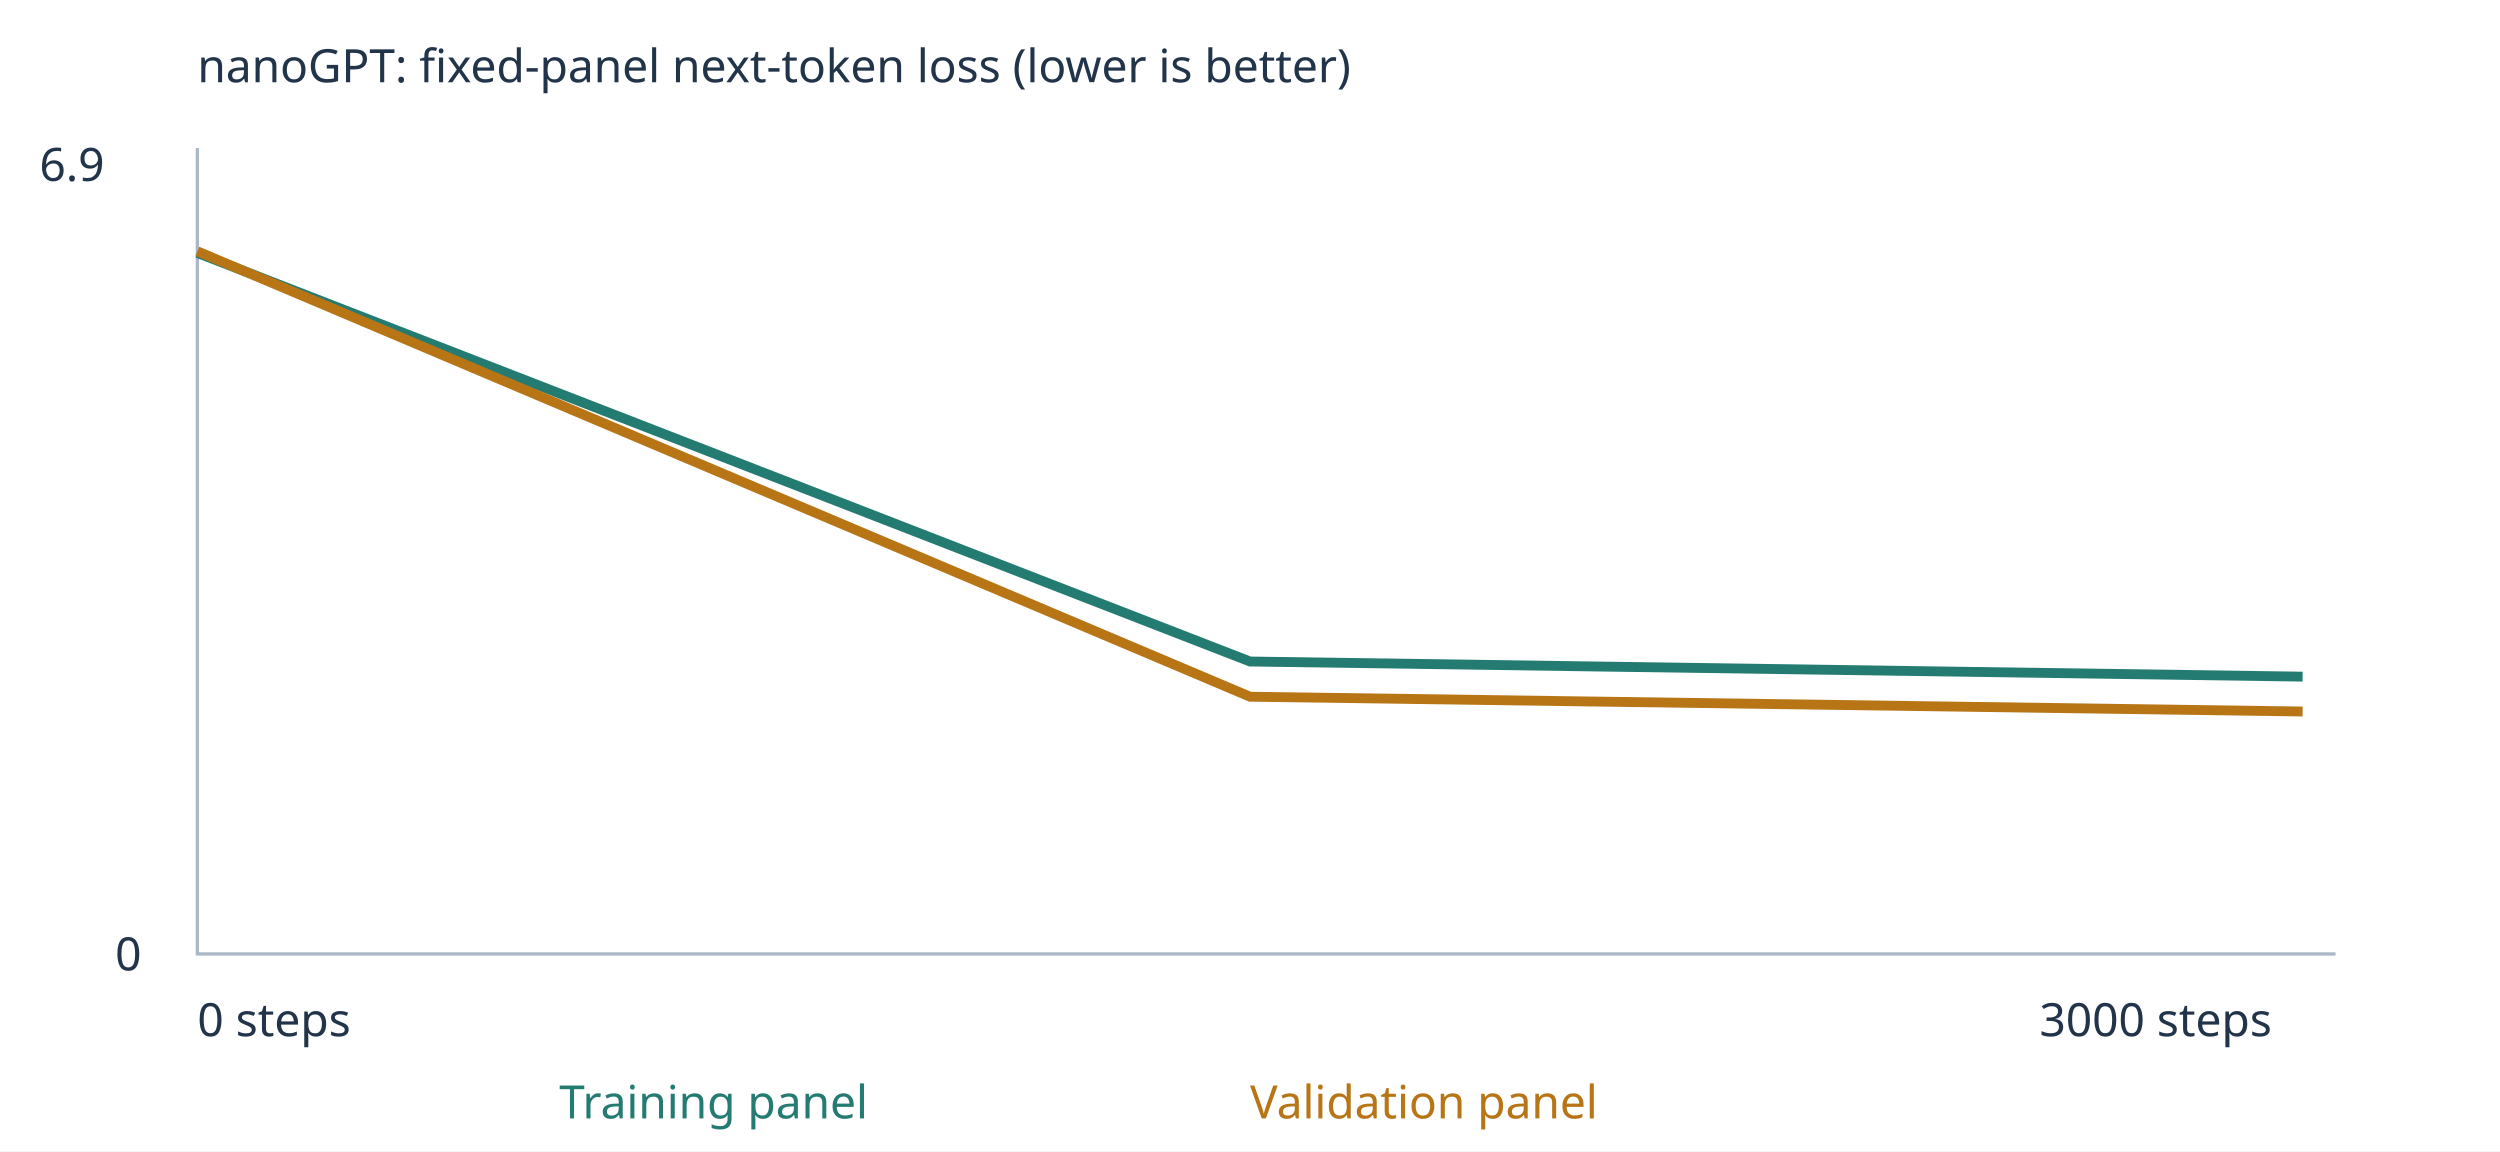
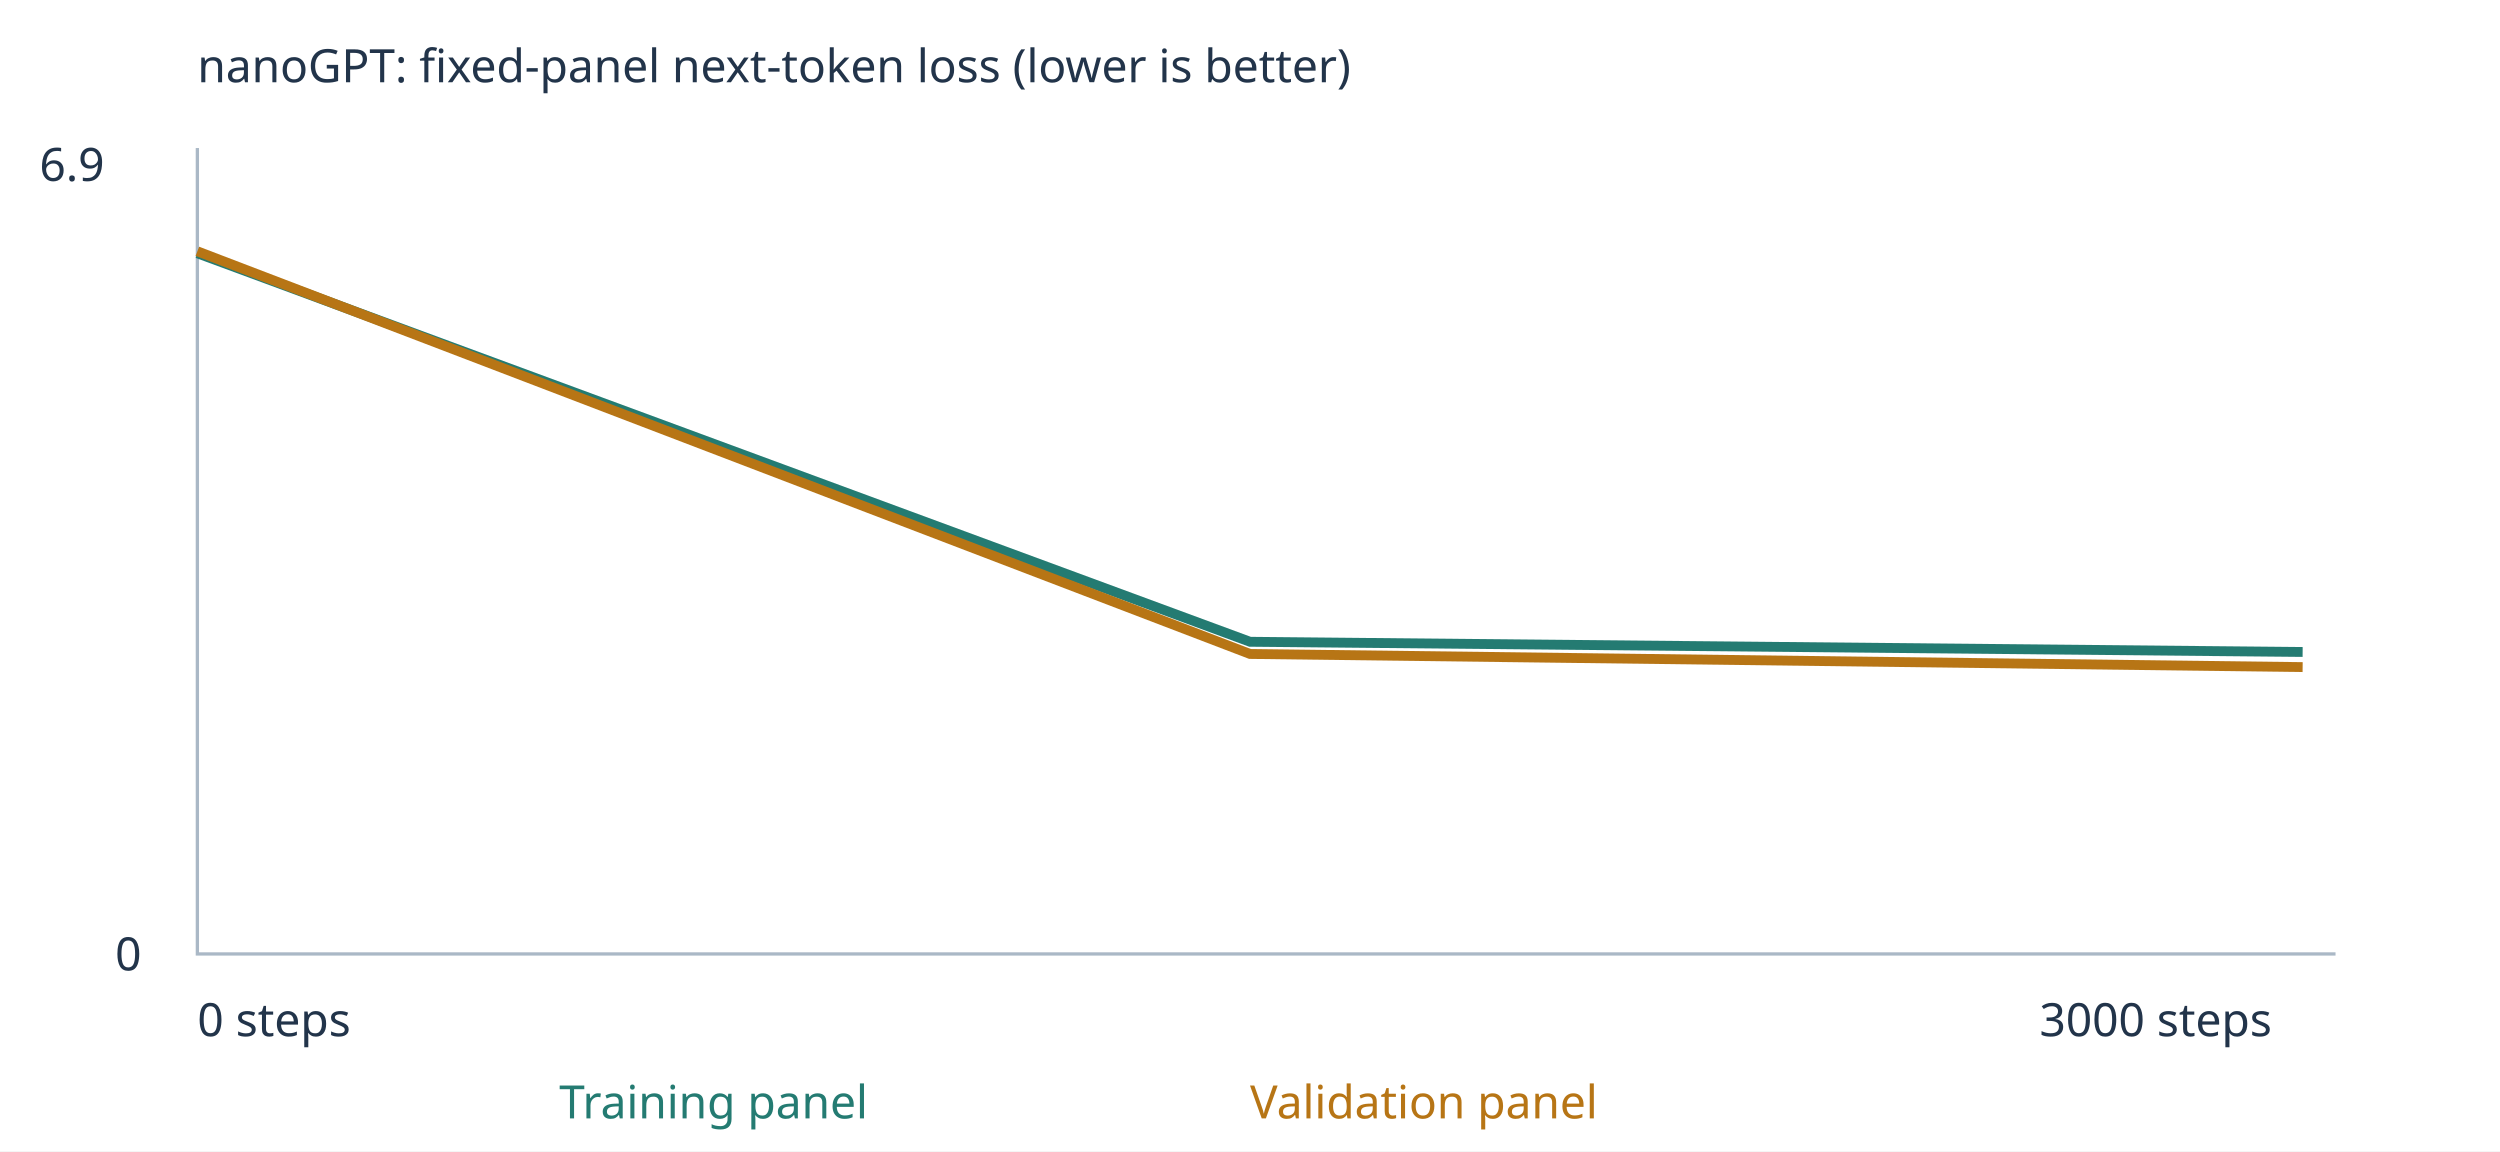
<svg xmlns="http://www.w3.org/2000/svg" width="760" height="350" viewBox="0 0 760 350">
  <rect width="760" height="350" fill="white" />
  <g font-family="sans-serif" font-size="14" fill="#22344a">
    <text x="60" y="25">nanoGPT: fixed-panel next-token loss (lower is better)</text>
    <path d="M60 45V290H710" fill="none" stroke="#aab8c6" />
    <text x="35" y="295">0</text>
    <text x="12" y="55">6.9</text>
    <text x="60" y="315">0 steps</text>
    <text x="620" y="315">3000 steps</text>
-     <polyline points="60.0,76.9 380.0,201.1 700.0,205.7" fill="none" stroke="#247b72" stroke-width="3" />
-     <polyline points="60.0,76.4 380.0,211.8 700.0,216.3" fill="none" stroke="#b77515" stroke-width="3" />
+     <polyline points="60.0,77.0 380.0,195.1 700.0,198.2" fill="none" stroke="#247b72" stroke-width="3" />
+     <polyline points="60.0,76.4 380.0,198.8 700.0,202.8" fill="none" stroke="#b77515" stroke-width="3" />
    <text x="170" y="340" fill="#247b72">Training panel</text>
    <text x="380" y="340" fill="#b77515">Validation panel</text>
  </g>
</svg>
